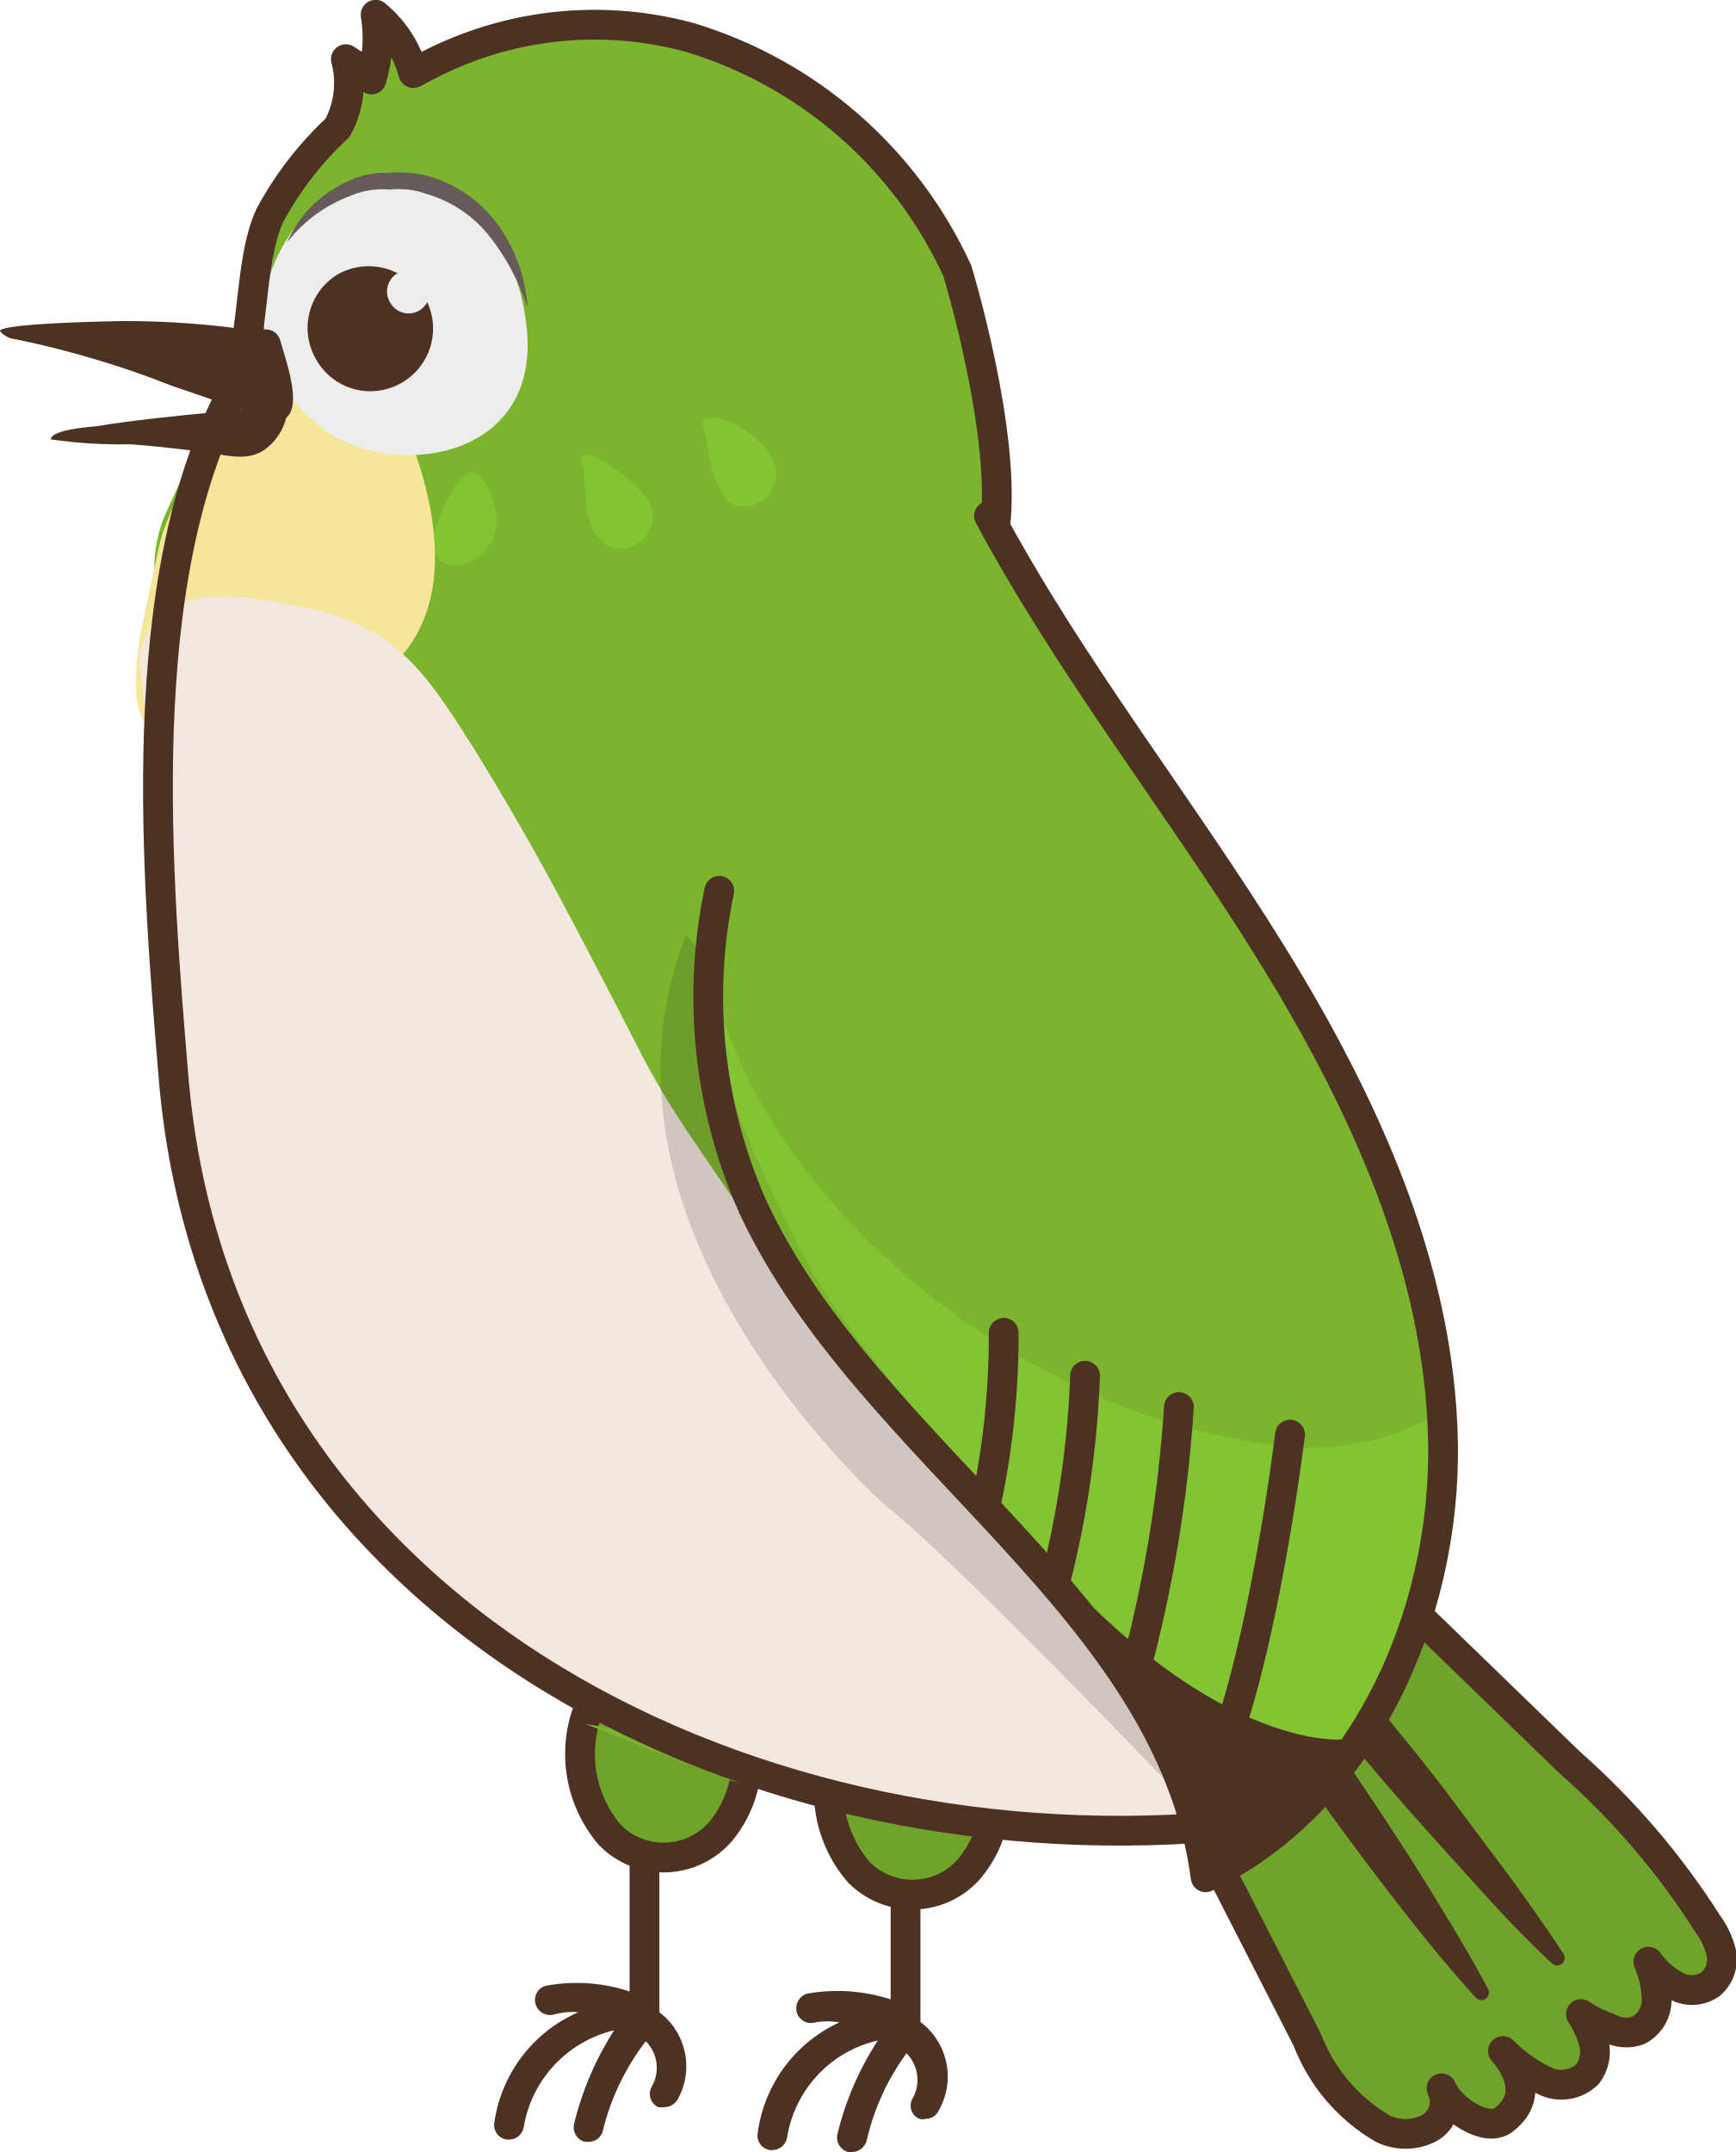
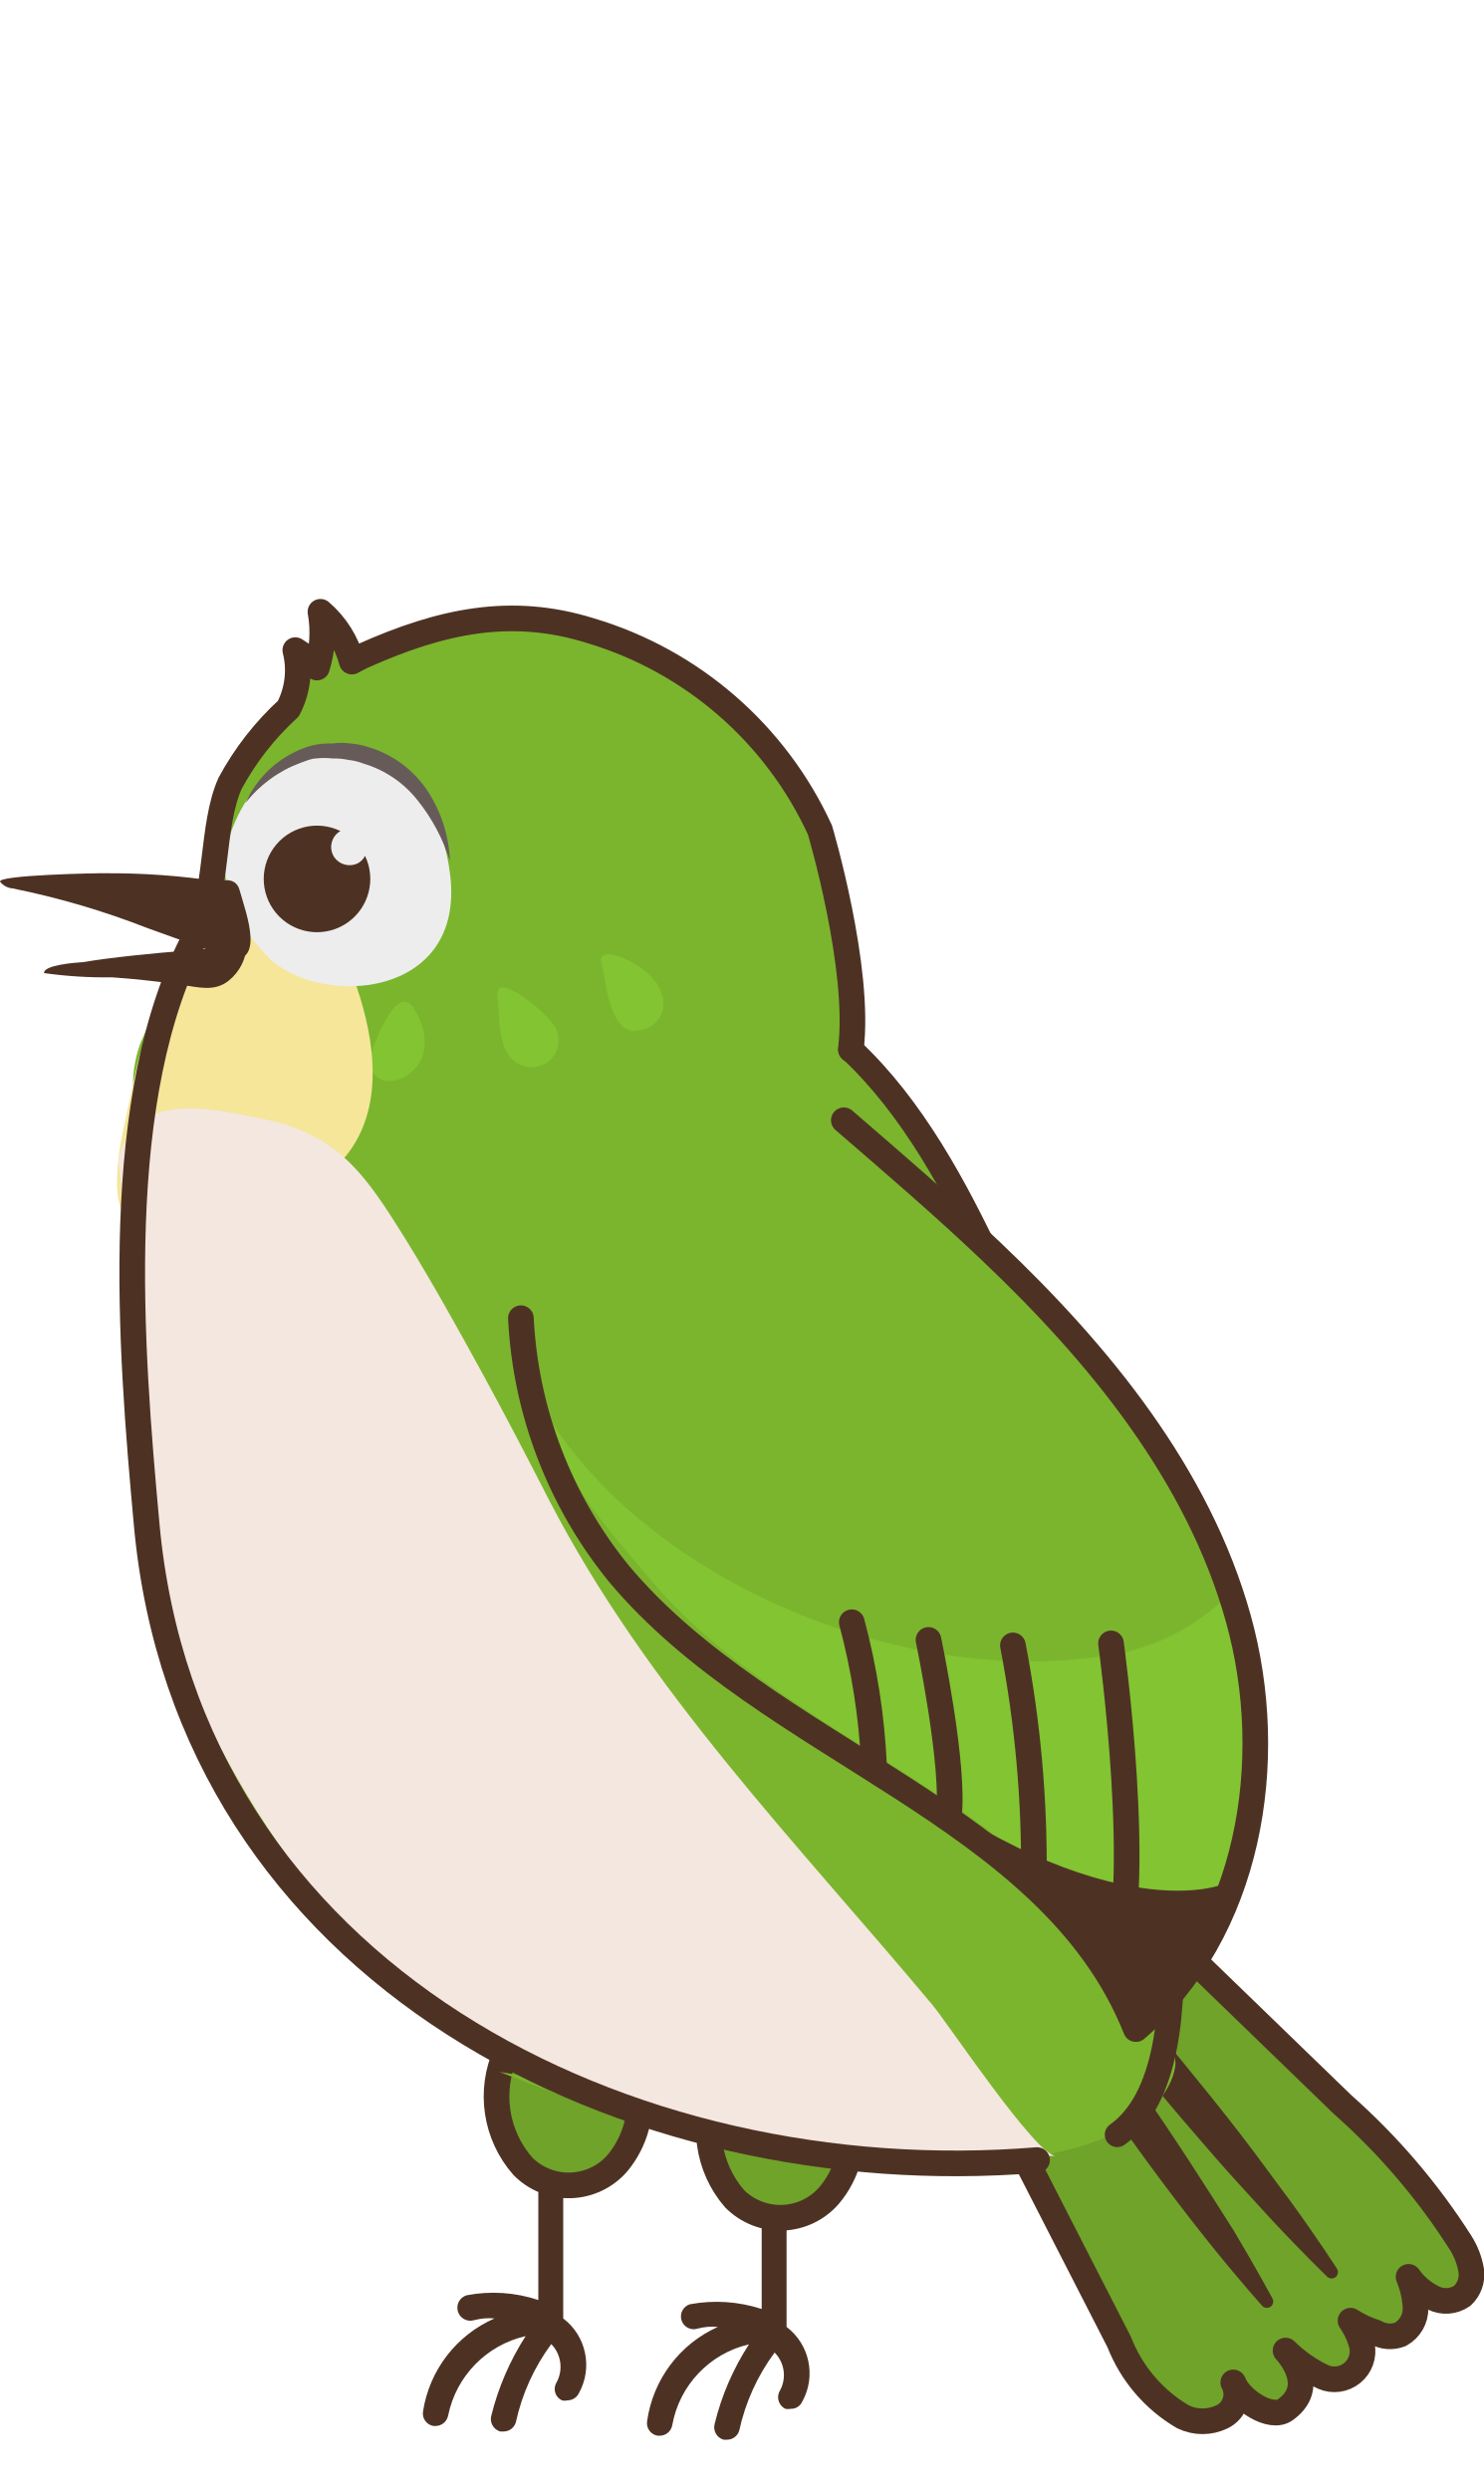
- <svg xmlns="http://www.w3.org/2000/svg" viewBox="0 0 46.06 57.11">
+ <svg xmlns="http://www.w3.org/2000/svg" viewBox="0 -24 59.6 100">
  <defs>
-     <style>.cls-1{fill:#7bb52d;}.cls-2,.cls-5{fill:#4d3224;}.cls-3,.cls-4{fill:#6fa329;}.cls-11,.cls-3,.cls-4,.cls-5{stroke:#4d3224;}.cls-3{stroke-miterlimit:10;}.cls-11,.cls-3,.cls-4{stroke-width:0.79px;}.cls-11,.cls-4,.cls-5{stroke-linecap:round;stroke-linejoin:round;}.cls-5{stroke-width:0.4px;}.cls-6{fill:#82c431;}.cls-7{fill:#f5e69a;}.cls-8{fill:#ededed;}.cls-9{fill:#f4e7df;}.cls-10{fill:#675b5a;}.cls-11{fill:none;}.cls-12{fill:#342a2b;opacity:0.18;}</style>
+     <style>.cls-1,.cls-5{fill:#6fa329;}.cls-1,.cls-11,.cls-12,.cls-2,.cls-5{stroke:#4d3224;}.cls-1,.cls-11,.cls-12,.cls-2{stroke-linecap:round;stroke-linejoin:round;}.cls-1,.cls-11,.cls-5{stroke-width:1.03px;}.cls-2,.cls-4{fill:#4d3224;}.cls-2{stroke-width:0.51px;}.cls-3{fill:#7bb52d;}.cls-5{stroke-miterlimit:10;}.cls-6{fill:#82c431;}.cls-7{fill:#f5e69a;}.cls-8{fill:#ededed;}.cls-9{fill:#f4e7df;}.cls-10{fill:#675b5a;}.cls-11,.cls-12{fill:none;}
+         .Body{
+             -webkit-animation: shock-An 2s linear infinite;
+             animation: shock-An 2s linear infinite;
+         }
+         .wing{
+             -webkit-animation: wing-An 2s linear infinite;
+             animation: wing-An 2s linear infinite;
+         }
+         @keyframes shock-An{
+             0%{
+                 -webkit-transform: translateY(0px);
+                 transform: translateY(0px);
+             }
+             15%{
+                 -webkit-transform: translateY(-22px);
+                 transform: translateY(-22px);
+             }
+             30%{
+                 -webkit-transform: translateY(0px);
+                 transform: translateY(0px);
+             }
+             40%{
+                 -webkit-transform: translateY(-22px);
+                 transform: translateY(-22px);
+             }
+             55%{
+                 -webkit-transform: translateY(0px);
+                 transform: translateY(0px);
+             }
+             100%{
+                 -webkit-transform: translateY(0px);
+                 transform: translateY(0px);
+             }
+         }
+         @keyframes wing-An{
+             0%{
+                 -webkit-transform: translateY(0px);
+                 transform: translateY(0px);
+             }
+             15%{
+                 -webkit-transform: rotate(-6deg);
+                 transform: rotate(-6deg);
+             }
+             30%{
+                 -webkit-transform: translateY(0px);
+                 transform: translateY(0px);
+             }
+             40%{
+                 -webkit-transform: rotate(-6deg);
+                 transform: rotate(-6deg);
+             }
+             55%{
+                 -webkit-transform: translateY(0px);
+                 transform: translateY(0px);
+             }
+             100%{
+                 -webkit-transform: translateY(0px);
+                 transform: translateY(0px);
+             }
+         }
+         </style>
  </defs>
-   <g id="圖層_2" data-name="圖層 2">
-     <g id="作品">
-       <path class="cls-1" d="M4.11-75.06A23.24,23.24,0,0,0,12.64-56.6s6.54,5.42,19.54,5.09L26.53-79l-2.38-8.54L13.43-83S4.11-78.44,4.11-75.06Z" transform="translate(0 100)" />
-       <path class="cls-2" d="M22.28-46.33a1.85,1.85,0,0,0-.64,0,.39.39,0,0,1-.49-.26.41.41,0,0,1,.26-.5,4.57,4.57,0,0,1,2.23.15V-52.2a.4.4,0,0,1,.4-.4.39.39,0,0,1,.39.4v5.86A1.81,1.81,0,0,1,24.92-44a.38.38,0,0,1-.35.23.33.33,0,0,1-.17,0,.38.38,0,0,1-.19-.52,1,1,0,0,0-.15-1.22A6.29,6.29,0,0,0,23-43.18a.41.41,0,0,1-.39.29l-.1,0a.4.4,0,0,1-.28-.49,8,8,0,0,1,1.07-2.47,3.15,3.15,0,0,0-2.41,2.58.4.4,0,0,1-.39.33h-.06a.39.39,0,0,1-.33-.45A3.78,3.78,0,0,1,22.28-46.33Z" transform="translate(0 100)" />
-       <path class="cls-2" d="M15.35-46.6a1.84,1.84,0,0,0-.64.06.4.4,0,0,1-.49-.26.39.39,0,0,1,.26-.5,4.45,4.45,0,0,1,2.23.15v-5.32a.39.39,0,0,1,.4-.39.39.39,0,0,1,.39.39v5.87A1.8,1.8,0,0,1,18-44.31a.41.41,0,0,1-.36.23.59.59,0,0,1-.17,0,.39.39,0,0,1-.18-.53,1,1,0,0,0-.15-1.22A6.33,6.33,0,0,0,16-43.45a.38.38,0,0,1-.38.29h-.1a.4.4,0,0,1-.28-.49,8.19,8.19,0,0,1,1.06-2.47,3.18,3.18,0,0,0-2.4,2.57.39.39,0,0,1-.39.33h-.06a.39.39,0,0,1-.33-.45A3.78,3.78,0,0,1,15.35-46.6Z" transform="translate(0 100)" />
-       <path class="cls-3" d="M15.7-54.84a3.31,3.31,0,0,0,.49,3.54,2,2,0,0,0,2.94-.1,3,3,0,0,0,.64-2.44A8.42,8.42,0,0,1,15.7-54.84Z" transform="translate(0 100)" />
-       <path class="cls-3" d="M22.31-53.85a3.27,3.27,0,0,0,.49,3.54,2,2,0,0,0,2.93-.1,3,3,0,0,0,.65-2.44A8.37,8.37,0,0,1,22.31-53.85Z" transform="translate(0 100)" />
-       <path class="cls-1" d="M4.11-75.06c.19-1.58-.12-5.67.09-7.24s-.42-2.33.12-3.89a24.15,24.15,0,0,1,1.77-3.38c.68-1.27.46-3.4,1-4.7a9,9,0,0,1,1.8-2.33,2.48,2.48,0,0,0,.22-1.82,3.59,3.59,0,0,1,.68.54A3.85,3.85,0,0,0,10-99.6a3.07,3.07,0,0,1,1,1.55l.36-.19a9.6,9.6,0,0,1,7-.75,11.46,11.46,0,0,1,7.12,6.2s1.27,4.29,1,6.81" transform="translate(0 100)" />
-       <path class="cls-1" d="M32.18-51.51a42.67,42.67,0,0,1-12.82-1.25l-3.83-1.49" transform="translate(0 100)" />
-       <path class="cls-4" d="M45.33-48.94a20,20,0,0,0-3.67-4.29L35.6-59.1a33.92,33.92,0,0,1-5.43,4.38l4.53,8.86a4.65,4.65,0,0,0,2,2.35,1.39,1.39,0,0,0,1.21,0,.8.8,0,0,0,.35-1.07c.21.53,1.17,1.18,1.63.85.83-.61.37-1.42,0-1.84a3.93,3.93,0,0,0,1.17.82,1,1,0,0,0,1.08-.21,1,1,0,0,0,.17-.81,2.74,2.74,0,0,0-.35-.78,3.08,3.08,0,0,0,.75.37.93.93,0,0,0,.78.06.91.91,0,0,0,.48-.82,2.74,2.74,0,0,0-.22-1,2.06,2.06,0,0,0,.77.66.86.86,0,0,0,.89-.07.88.88,0,0,0,.28-.81A2.11,2.11,0,0,0,45.33-48.94Z" transform="translate(0 100)" />
-       <path class="cls-5" d="M38.12-49.2c-.74-1.23-1.78-2.83-2.87-4.4S33-56.69,32.11-57.8l-.23-.28-.31.22.19.31c.74,1.23,1.78,2.83,2.87,4.39s2.25,3.09,3.14,4.21,1.55,1.83,1.55,1.83S38.86-48,38.12-49.2Z" transform="translate(0 100)" />
-       <path class="cls-5" d="M39.88-50.12c-.45-.6-1-1.33-1.55-2.07s-1.21-1.54-1.85-2.32-1.29-1.55-1.92-2.27-1.23-1.35-1.74-1.92l-.06-.06-.32.26.05.07c.46.6,1,1.33,1.55,2.07s1.22,1.54,1.85,2.32,1.3,1.55,1.93,2.26,1.23,1.36,1.74,1.93c1,1.11,1.77,1.81,1.77,1.81S40.78-48.89,39.88-50.12Z" transform="translate(0 100)" />
-       <path class="cls-6" d="M18.69-88.56c-.35-.84,1.55-.08,1.83.81a.84.84,0,0,1-.7,1.18c-.88.2-1-1.56-1.13-2S18.94-88,18.69-88.56Z" transform="translate(0 100)" />
-       <path class="cls-6" d="M15.44-87.67c-.18-.84,1.68.58,1.83,1.09a.84.84,0,0,1-1,1.11c-.88-.3-.67-1.53-.81-2.2C15.37-88,15.56-87.12,15.44-87.67Z" transform="translate(0 100)" />
-       <path class="cls-6" d="M11.51-85.78c0-.17.78-2.34,1.32-1.48C14.15-85.16,11.31-84.2,11.51-85.78Z" transform="translate(0 100)" />
-       <path class="cls-6" d="M9.44-87.89a1.82,1.82,0,0,1,.4,1.23c-.07.5-.43,1.39-1.09,1a.86.86,0,0,1-.33-1.07C8.52-87.06,9.11-88.22,9.44-87.89Z" transform="translate(0 100)" />
-       <path class="cls-7" d="M7-91.26a.47.47,0,0,1,.12-.09c.86-.43,2.32.59,2.88,1.12,0,0,3.62,6-.22,8.38,0,0-4,1.39-5.56,1.23-1.09-.11-.4-3-.4-3s.39-1.85.43-2c.42-1.56,1.6-2.65,2.12-4.15A3.61,3.61,0,0,1,7-91.26Z" transform="translate(0 100)" />
-       <path class="cls-8" d="M7.23-92.89a3.59,3.59,0,0,0,1.11,4.07c1.6,1.58,6.1,1.28,5.63-2.57C13.43-95.89,8.76-96.7,7.23-92.89Z" transform="translate(0 100)" />
-       <path class="cls-2" d="M10.57-92.76a.56.56,0,0,0-.22.78.56.56,0,0,0,.78.22.56.56,0,0,0,.21-.22,1.66,1.66,0,0,1-.7,2.15,1.65,1.65,0,0,1-2.26-.65A1.66,1.66,0,0,1,9-92.74a1.68,1.68,0,0,1,1.57,0Z" transform="translate(0 100)" />
-       <path class="cls-2" d="M6.74-89c-.71-.26-1.43-.51-2.15-.75A24.91,24.91,0,0,0,.4-91a.59.59,0,0,1-.39-.2c-.17-.22,3.08-.28,3.24-.28a23.2,23.2,0,0,1,3.53.26s.53-.19.66.26c.2.72.89,2.52-.57,2.08" transform="translate(0 100)" />
-       <path class="cls-2" d="M2.57-88.69h0c1.79-.3,5.07-.53,5.07-.53l-.07,0s.07,0,.07,0a1.49,1.49,0,0,1-.56,1.11c-.44.36-1,.21-1.48.13-.71-.09-1.43-.18-2.15-.23a12.65,12.65,0,0,1-2.1-.13C1.35-88.59,2.35-88.67,2.57-88.69Z" transform="translate(0 100)" />
-       <path class="cls-9" d="M15.62-54.64c3.29,1.55,10,3.2,17.14,3-1.1-1.33-3-3.77-4.12-5.08-2.76-3.18-6.07-6.07-8.16-9.83-1.13-2-2.39-3.4-3.44-5.44-.68-1.33-1.37-2.66-2.08-4s-1.55-2.8-2.39-4.16c-1-1.57-1.69-2.66-3.09-3.29a6.4,6.4,0,0,0-1.34-.42c-1.63-.33-4-.89-4.45,1.3l1.41,14s2.39,8.89,10.52,13.87" transform="translate(0 100)" />
-       <path class="cls-10" d="M14-91.83a6,6,0,0,0-1-1.89,3.29,3.29,0,0,0-1.67-1.13,2.15,2.15,0,0,0-.5-.12,2.94,2.94,0,0,0-.51,0,2.11,2.11,0,0,0-1,.16,3.83,3.83,0,0,0-1.7,1.24,3.16,3.16,0,0,1,1.55-1.59,2.24,2.24,0,0,1,1.14-.25,2.78,2.78,0,0,1,.58,0,2.3,2.3,0,0,1,.57.11,3.46,3.46,0,0,1,1.83,1.37A4.18,4.18,0,0,1,14-91.83Z" transform="translate(0 100)" />
-       <path class="cls-11" d="M26.41-86c.31-2.52-1-6.81-1-6.81A11.46,11.46,0,0,0,18.33-99a9.6,9.6,0,0,0-7,.75l-.36.19a3.07,3.07,0,0,0-1-1.55,3.85,3.85,0,0,1-.11,1.72,3.59,3.59,0,0,0-.68-.54,2.48,2.48,0,0,1-.22,1.82,9,9,0,0,0-1.8,2.33c-.59,1.3-.37,3.43-1,4.7-2.67,5-2,12.84-1.54,18.33,1.28,14,15,20.77,27.63,19.73" transform="translate(0 100)" />
-       <path class="cls-12" d="M31.52-52.14s-6.19-6.49-8-7.89c0,0-8.39-7.35-5.31-15.16L28.49-62.8Z" transform="translate(0 100)" />
-       <path class="cls-1" d="M20-67.93c3.08,6.55,11.06,10.57,12,17.75,4.16-2,6.38-6.91,6.3-11.53s-2.09-9-4.53-12.95-5.34-7.58-7.52-11.65a13,13,0,0,0-4.31,3.66,15.33,15.33,0,0,0-2.82,6.29A13.71,13.71,0,0,0,20-67.93Z" transform="translate(0 100)" />
-       <path class="cls-6" d="M19.18-73c-.09,2,.94,3.81,1.78,5.6,2.79,6,10.49,10.11,11.29,16.63C36-52.63,38.05-57.08,38-61.29c0-.36,0-.71-.07-1.07a6.68,6.68,0,0,1-4.27.68C27.61-62.43,21.1-67.28,19.18-73Z" transform="translate(0 100)" />
-       <path class="cls-11" d="M19.09-76.36A13.71,13.71,0,0,0,20-67.93c3.08,6.55,11.06,10.57,12,17.75,4.16-2,6.38-6.91,6.3-11.53s-2.09-9-4.53-12.95-5.34-7.58-7.52-11.65" transform="translate(0 100)" />
-       <path class="cls-11" d="M34.24-61.93s-.93,7.69-2.53,9.84" transform="translate(0 100)" />
-       <path class="cls-11" d="M31.29-62.66a35.85,35.85,0,0,1-1.2,7.16" transform="translate(0 100)" />
-       <path class="cls-11" d="M28.8-63.49A25.84,25.84,0,0,1,28-58" transform="translate(0 100)" />
-       <path class="cls-11" d="M26.64-64.63a21.52,21.52,0,0,1-.45,4.44" transform="translate(0 100)" />
-       <path class="cls-2" d="M35.65-53.84s-4.14.46-9.66-7l1.37,2S31.6-54.06,32-50.18C32-50.18,36.21-52.67,35.65-53.84Z" transform="translate(0 100)" />
-     </g>
+   <g class="Body">
+     <path class="cls-1" d="M58.66,66.07a26.11,26.11,0,0,0-4.74-5.55l-7.84-7.59c-2,2.24-4.63,3.88-7,5.67l5.87,11.46a6,6,0,0,0,2.56,3,1.8,1.8,0,0,0,1.57,0,1,1,0,0,0,.45-1.38c.26.69,1.51,1.53,2.1,1.09,1.08-.78.48-1.83,0-2.37a5.49,5.49,0,0,0,1.51,1.06A1.13,1.13,0,0,0,54.7,70.2a3.13,3.13,0,0,0-.46-1,4,4,0,0,0,1,.47,1.15,1.15,0,0,0,1,.08,1.18,1.18,0,0,0,.61-1.06,3.61,3.61,0,0,0-.28-1.25,2.63,2.63,0,0,0,1,.85,1.15,1.15,0,0,0,1.16-.09,1.17,1.17,0,0,0,.36-1A3,3,0,0,0,58.66,66.07Z" />
+     <path class="cls-2" d="M49.34,65.73c-1-1.58-2.32-3.66-3.73-5.68s-2.9-4-4.06-5.44l-.29-.36c-.14.09-.27.19-.4.29.08.13.15.26.24.39,1,1.59,2.31,3.66,3.72,5.69s2.9,4,4.06,5.44,2,2.37,2,2.37S50.29,67.33,49.34,65.73Z" />
+     <path class="cls-2" d="M51.62,64.55c-.59-.78-1.26-1.72-2-2.68s-1.58-2-2.4-3-1.67-2-2.49-2.93-1.59-1.76-2.25-2.49l-.07-.08c-.14.11-.27.23-.42.34l.07.08c.59.79,1.25,1.72,2,2.69s1.57,2,2.39,3,1.68,2,2.49,2.93,1.59,1.76,2.25,2.49c1.34,1.44,2.29,2.35,2.29,2.35S52.77,66.14,51.62,64.55Z" />
+     <path class="cls-3" d="M47.21,58.87c-2.32-30.87-13-40.72-13-40.72.41-3.27-1.24-8.82-1.24-8.82a14.8,14.8,0,0,0-9.21-8c-3.19-1-6-.39-9.12,1-.16.07-.31.16-.47.24a4,4,0,0,0-1.26-2,4.75,4.75,0,0,1-.14,2.24,4.51,4.51,0,0,0-.87-.7,3.32,3.32,0,0,1-.28,2.35,11.36,11.36,0,0,0-2.34,3c-.76,1.69-.48,4.44-1.36,6.09a30.78,30.78,0,0,0-2.29,4.37c-.7,2,.13,2.93-.15,5-.26,1.91.07,6.66-.09,8.93a3.42,3.42,0,0,0,0,.44A30.12,30.12,0,0,0,16.36,56.16s4.3,3.54,12.82,5.43l0,.48a43.34,43.34,0,0,0,11.4.68h1l0-.14C47.2,61.7,47.21,58.87,47.21,58.87Z" />
+     <path class="cls-4" d="M28.83,69.45a2.35,2.35,0,0,0-.82.07.51.51,0,0,1-.64-.34.51.51,0,0,1,.34-.64,5.85,5.85,0,0,1,2.88.19V61.85a.52.52,0,0,1,1,0v7.6a2.34,2.34,0,0,1,.63,3,.49.49,0,0,1-.46.29.57.57,0,0,1-.22,0,.52.52,0,0,1-.24-.69,1.29,1.29,0,0,0-.19-1.57,8.19,8.19,0,0,0-1.42,3.13.51.51,0,0,1-.49.37l-.14,0a.52.52,0,0,1-.36-.63,10.41,10.41,0,0,1,1.38-3.2A4.07,4.07,0,0,0,27,73.39a.51.51,0,0,1-.5.43h-.09a.51.51,0,0,1-.42-.59A4.89,4.89,0,0,1,28.83,69.45Z" />
+     <path class="cls-4" d="M19.86,69.11a2.35,2.35,0,0,0-.82.07.51.51,0,0,1-.3-1,5.72,5.72,0,0,1,2.88.19V61.51a.52.52,0,0,1,1,0v7.6a2.34,2.34,0,0,1,.63,3,.51.51,0,0,1-.46.29.44.44,0,0,1-.22,0,.5.5,0,0,1-.24-.68,1.31,1.31,0,0,0-.19-1.58,8.2,8.2,0,0,0-1.42,3.13.51.51,0,0,1-.49.38l-.14,0a.52.52,0,0,1-.36-.63,10.65,10.65,0,0,1,1.38-3.2A4.11,4.11,0,0,0,18,73a.52.52,0,0,1-.51.43h-.08a.51.51,0,0,1-.42-.59A4.89,4.89,0,0,1,19.86,69.11Z" />
+     <path class="cls-5" d="M20.32,58.44A4.25,4.25,0,0,0,21,63a2.59,2.59,0,0,0,3.8-.13,3.86,3.86,0,0,0,.83-3.15A10.88,10.88,0,0,1,20.32,58.44Z" />
+     <path class="cls-5" d="M28.87,59.73a4.23,4.23,0,0,0,.63,4.57,2.59,2.59,0,0,0,3.8-.13A3.8,3.8,0,0,0,34.13,61,10.92,10.92,0,0,1,28.87,59.73Z" />
+     <path class="cls-3" d="M41.65,62.75a54.94,54.94,0,0,1-16.59-1.62l-5-1.92" />
+     <path class="cls-6" d="M24.19,14.8c-.46-1.09,2-.1,2.37,1.06a1.09,1.09,0,0,1-.91,1.52c-1.15.26-1.33-2-1.46-2.58C24.1,14.43,24.51,15.58,24.19,14.8Z" />
+     <path class="cls-6" d="M20,16c-.23-1.1,2.17.74,2.37,1.41A1.08,1.08,0,0,1,21,18.8c-1.14-.39-.86-2-1.05-2.84C19.89,15.51,20.13,16.67,20,16Z" />
+     <path class="cls-6" d="M14.9,18.4c0-.22,1-3,1.71-1.92C18.31,19.2,14.63,20.44,14.9,18.4Z" />
+     <path class="cls-6" d="M12.21,15.67a2.35,2.35,0,0,1,.53,1.59c-.1.66-.56,1.8-1.42,1.31a1.1,1.1,0,0,1-.42-1.38C11,16.75,11.79,15.25,12.21,15.67Z" />
+     <path class="cls-7" d="M9.09,11.31a.72.72,0,0,1,.15-.11c1.11-.56,3,.76,3.73,1.45,0,0,4.68,7.69-.29,10.84,0,0-5.11,1.8-7.2,1.59C4.07,24.94,5,21.14,5,21.14s.51-2.39.56-2.57c.54-2,2.07-3.43,2.74-5.36A4.51,4.51,0,0,1,9.09,11.31Z" />
+     <path class="cls-8" d="M9.36,9.2c-.82,2,0,3.81,1.44,5.27,2.07,2,7.88,1.65,7.28-3.33C17.38,5.31,11.34,4.27,9.36,9.2Z" />
+     <path class="cls-4" d="M13.68,9.37a.74.74,0,0,0-.29,1,.75.75,0,0,0,1,.29.69.69,0,0,0,.27-.29,2.14,2.14,0,1,1-1-1Z" />
+     <path class="cls-4" d="M8.72,14.28l-2.78-1A32.58,32.58,0,0,0,.51,11.68a.72.72,0,0,1-.5-.26c-.22-.28,4-.36,4.2-.35a29,29,0,0,1,4.56.33s.69-.25.85.34c.26.94,1.16,3.26-.73,2.69" />
+     <path class="cls-4" d="M3.33,14.64h0C5.67,14.25,9.91,14,9.91,14L9.82,14s.09,0,.09-.06a1.93,1.93,0,0,1-.72,1.44c-.58.47-1.24.26-1.91.17-.93-.13-1.86-.24-2.79-.3a17.61,17.61,0,0,1-2.72-.17C1.74,14.76,3,14.66,3.33,14.64Z" />
+     <path class="cls-9" d="M20.22,58.71c4.26,2,13,4.13,22.18,3.87-.79,0-4.38-5.39-4.95-6.06C32,50,26,43.88,22.05,36.24c-.88-1.72-1.77-3.43-2.7-5.13s-2-3.63-3.09-5.39c-1.25-2-2.18-3.43-4-4.25a7.59,7.59,0,0,0-1.74-.54c-2.11-.44-5.18-1.15-5.76,1.68L6.6,40.75s3.1,11.51,13.62,18" />
+     <path class="cls-10" d="M18.07,10.58a7.43,7.43,0,0,0-1.3-2.44,4.33,4.33,0,0,0-2.16-1.47A2.37,2.37,0,0,0,14,6.52a2.85,2.85,0,0,0-.66-.06,2.71,2.71,0,0,0-.64,0c-.21,0-.43.11-.64.18a5,5,0,0,0-2.2,1.61,4.15,4.15,0,0,1,2-2.06,3.55,3.55,0,0,1,.71-.26,2.91,2.91,0,0,1,.77-.07,2.61,2.61,0,0,1,.74,0,3.14,3.14,0,0,1,.74.15,4.34,4.34,0,0,1,2.37,1.78A5.52,5.52,0,0,1,18.07,10.58Z" />
+     <path class="cls-11" d="M34.17,18.15c.41-3.27-1.24-8.82-1.24-8.82a14.8,14.8,0,0,0-9.21-8c-3.19-1-6-.39-9.12,1-.16.07-.31.16-.47.24a4,4,0,0,0-1.26-2,4.75,4.75,0,0,1-.14,2.24,4.51,4.51,0,0,0-.87-.7,3.32,3.32,0,0,1-.28,2.35,11.36,11.36,0,0,0-2.34,3c-.76,1.69-.48,4.44-1.36,6.09C4.42,20,5.24,30.11,5.89,37.22,7.54,55.34,25.25,64.09,41.65,62.75" />
+     <path class="cls-12" d="M34.17,18.15c2.48,2.32,4.2,5.54,5.63,8.57a77,77,0,0,1,5.77,17.36c.68,3.33,3.3,14.82-.7,17.65" />
+     <g class="wing">
+       <path class="cls-3" d="M32.46,19.74a72.17,72.17,0,0,1,7.36,6.53c4.34,4.12,8.29,9,9.91,14.72s.44,12.61-4.11,16.5c-3.46-8.7-14.78-11.12-20.78-18.31a17.66,17.66,0,0,1-3.92-10.24c0-.47,0-.94,0-1.4,0-2.92,1.13-5.77,3.88-7.08C26.76,19.5,30.45,18.3,32.46,19.74Z" />
+       <path class="cls-6" d="M22.12,33.07c.52,2.48,2.42,4.47,4.06,6.43C31.63,46,42.62,48.72,45.77,56.62c4.14-3.54,5.21-9.76,3.73-15-.12-.44-.28-.88-.44-1.31a8.74,8.74,0,0,1-5.12,2.25C36.15,43.59,26.41,39.64,22.12,33.07Z" />
+       <path class="cls-11" d="M20.92,28.94a17.66,17.66,0,0,0,3.92,10.24c6,7.19,17.32,9.61,20.78,18.31,4.55-3.89,5.72-10.74,4.11-16.5s-5.57-10.6-9.91-14.72c-1.92-1.83-3.93-3.55-5.93-5.28" />
+       <path class="cls-11" d="M44.62,42S46,52,44.67,55.18" />
+       <path class="cls-11" d="M40.68,42.08a46.36,46.36,0,0,1,.84,9.36" />
+       <path class="cls-11" d="M37.29,41.86S38.37,47,38.1,49" />
+       <path class="cls-11" d="M34.21,41.15a27,27,0,0,1,.89,5.7" />
+       <path class="cls-4" d="M49,51.71s-5,1.92-14.37-5.55L37,48.21s6.87,4.54,8.6,9.28C45.62,57.49,50.12,53,49,51.71Z" />\
+         </g>
  </g>
</svg>
